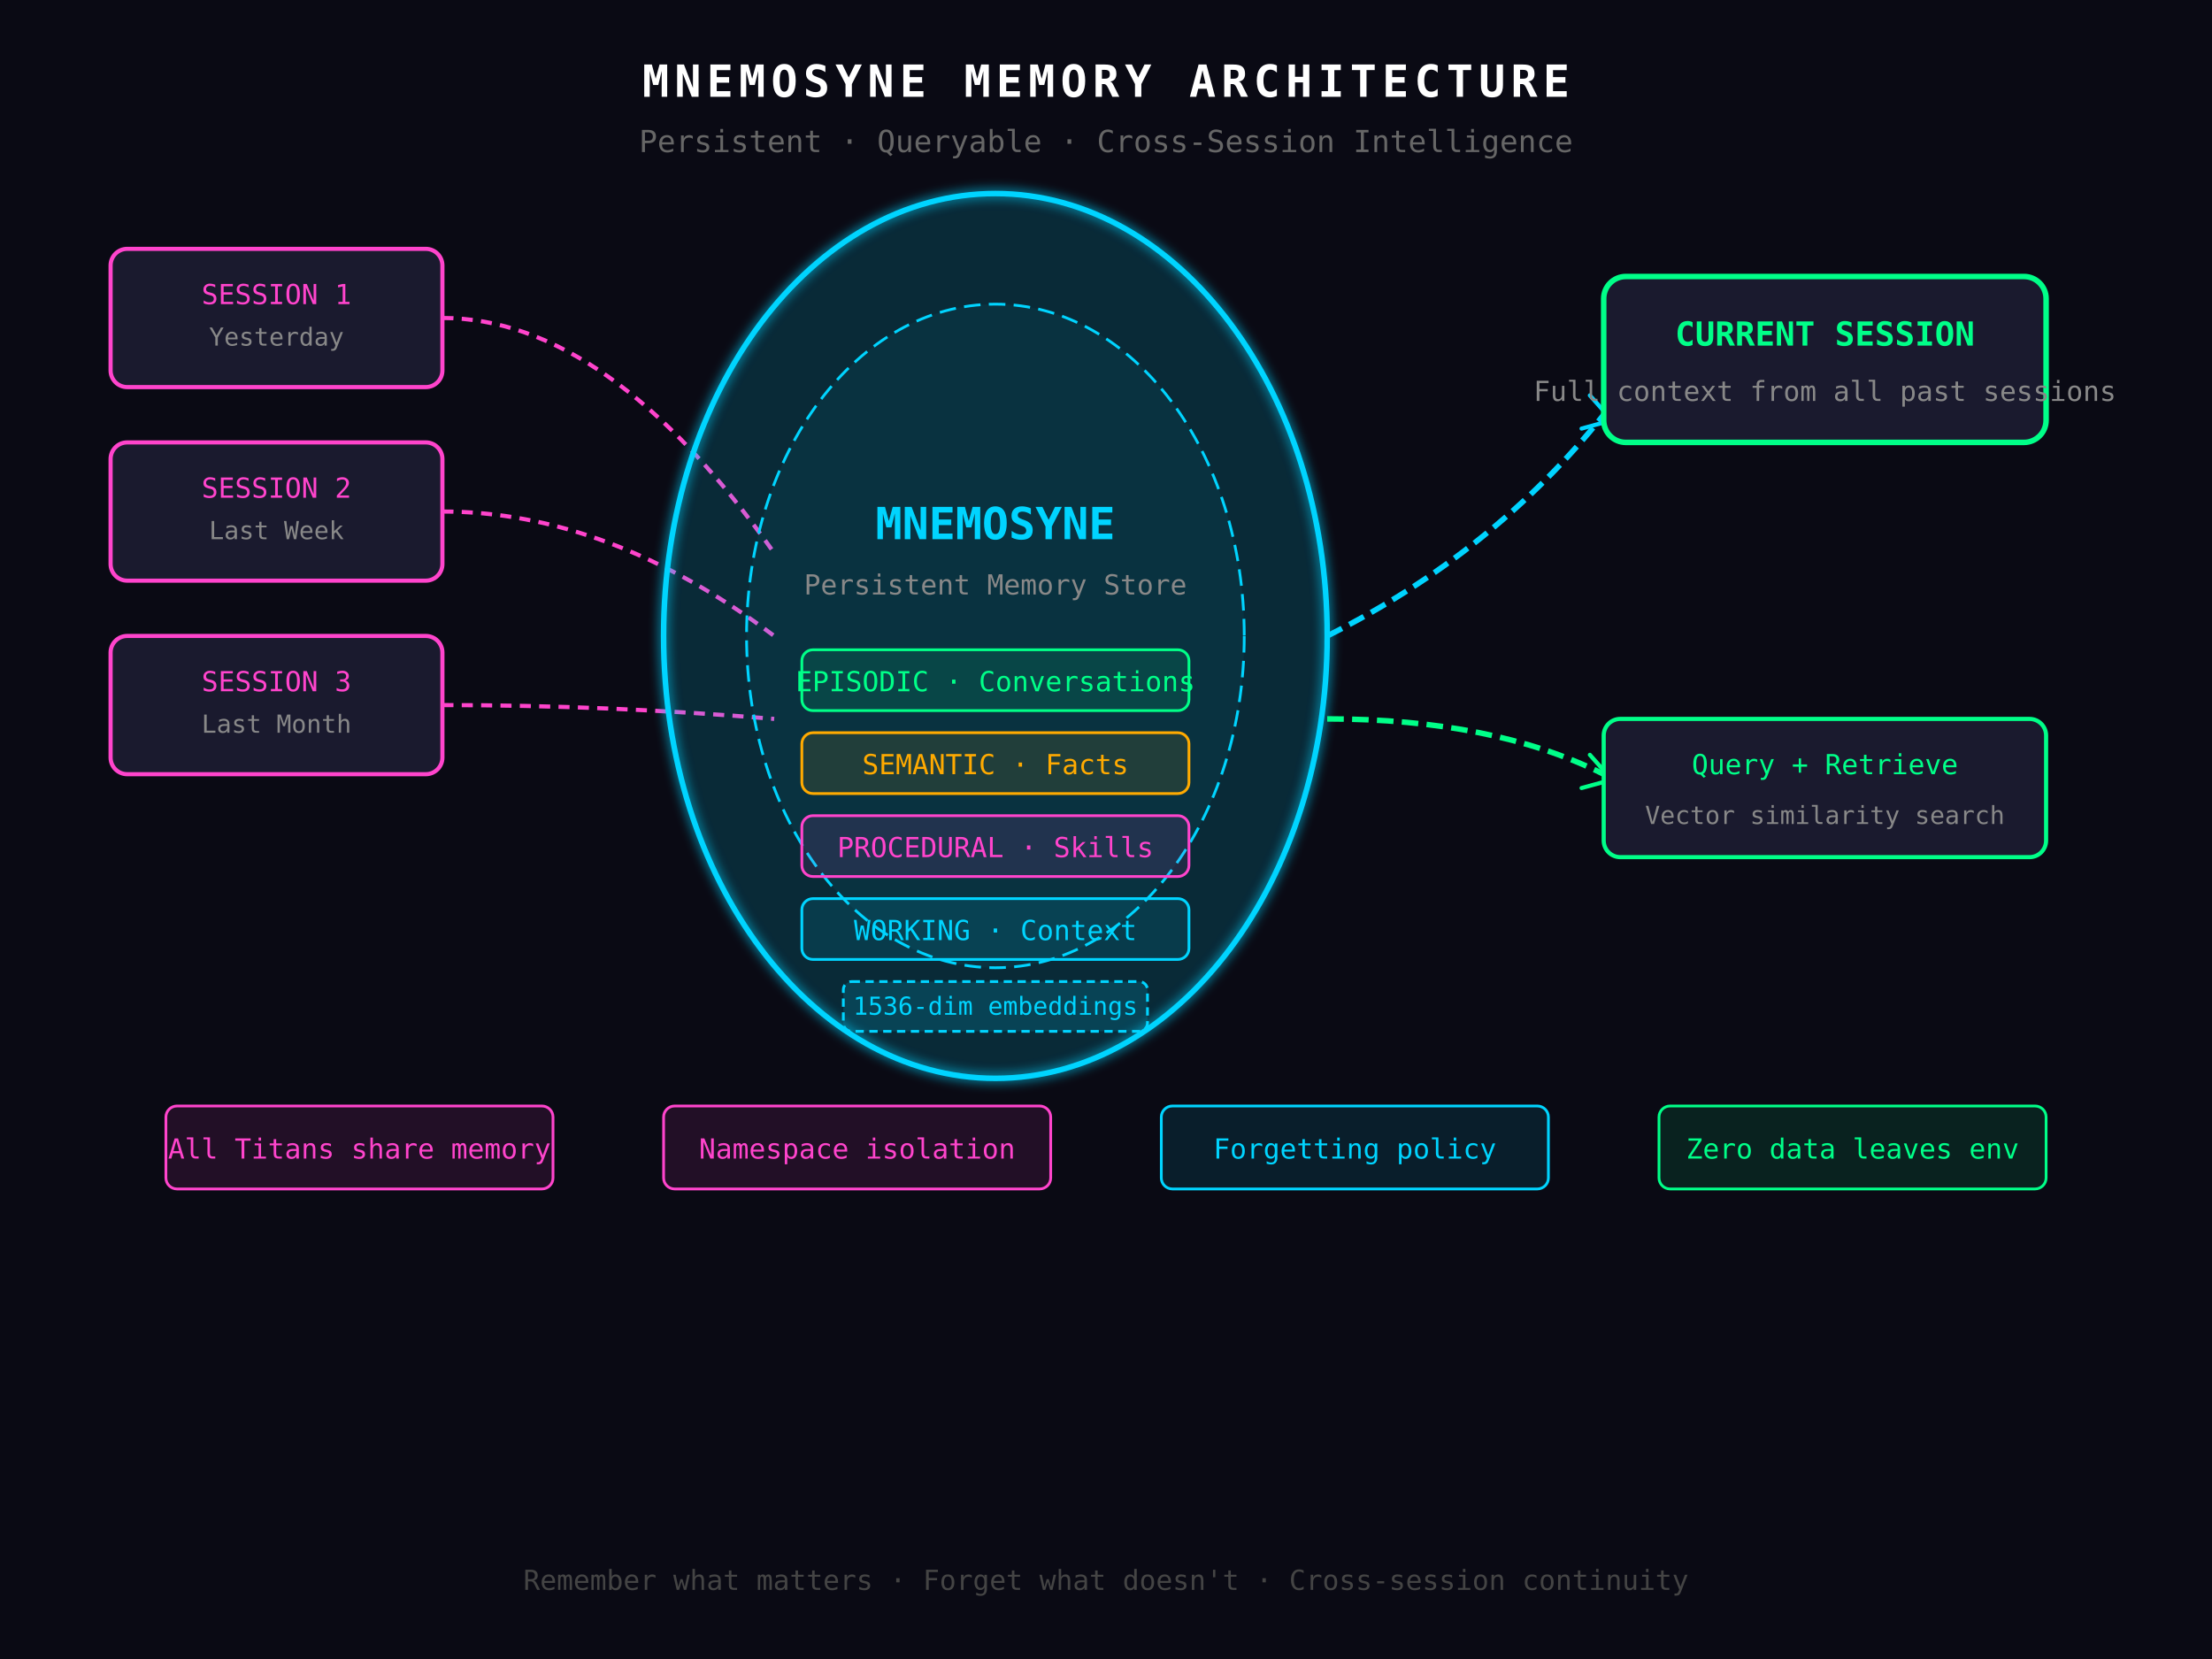
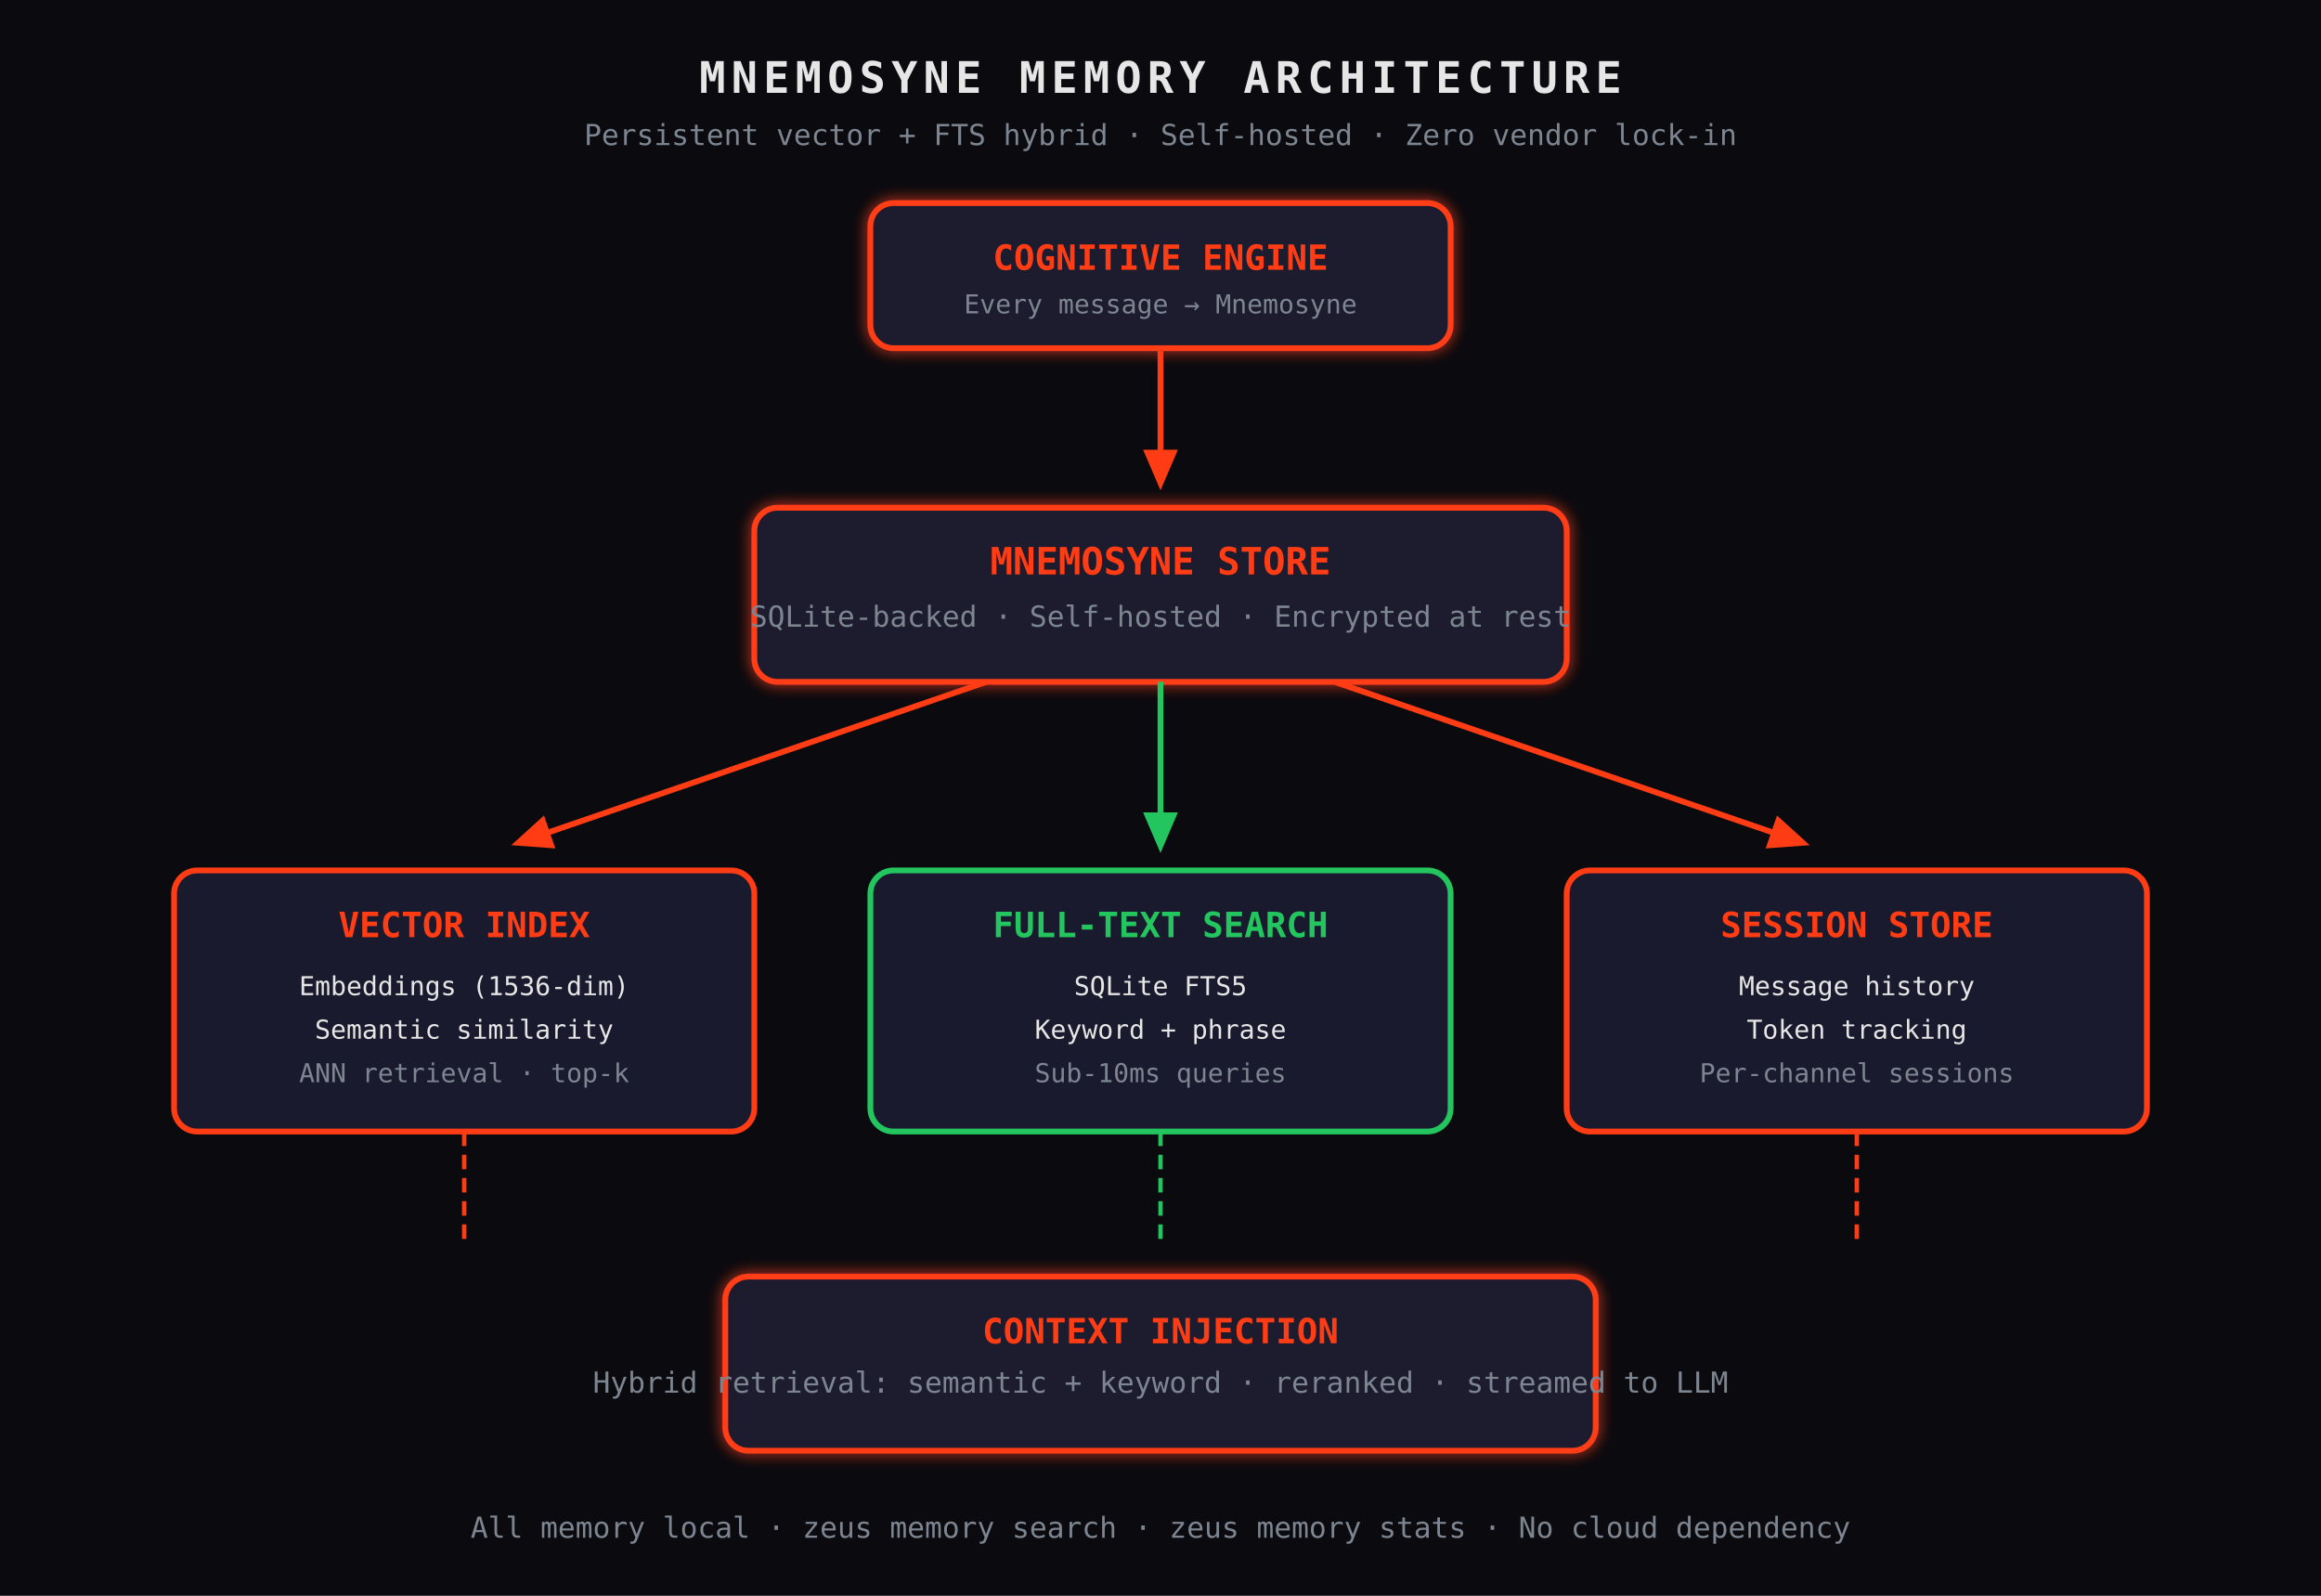
- <svg xmlns="http://www.w3.org/2000/svg" viewBox="0 0 800 600">
+ <svg xmlns="http://www.w3.org/2000/svg" viewBox="0 0 800 550">
  <defs>
-     <linearGradient id="brainGrad" x1="0%" y1="0%" x2="100%" y2="100%">
-       <stop offset="0%" style="stop-color:#1a1a2e" />
-       <stop offset="100%" style="stop-color:#16213e" />
-     </linearGradient>
-     <filter id="glow2">
-       <feGaussianBlur stdDeviation="2" result="coloredBlur" />
+     <filter id="glow" x="-20%" y="-20%" width="140%" height="140%">
+       <feGaussianBlur stdDeviation="2.5" result="coloredBlur" />
      <feMerge>
        <feMergeNode in="coloredBlur" />
        <feMergeNode in="SourceGraphic" />
      </feMerge>
    </filter>
+     <marker id="arrow" markerWidth="7" markerHeight="7" refX="5" refY="3" orient="auto">
+       <path d="M0,0 L0,6 L7,3 z" fill="#ff3c14" />
+     </marker>
+     <marker id="arrowGreen" markerWidth="7" markerHeight="7" refX="5" refY="3" orient="auto">
+       <path d="M0,0 L0,6 L7,3 z" fill="#22c55e" />
+     </marker>
  </defs>
-   <rect width="800" height="600" fill="#0a0a14" />
-   <text x="400" y="35" text-anchor="middle" fill="#ffffff" font-family="monospace" font-size="16" font-weight="bold" letter-spacing="2">MNEMOSYNE MEMORY ARCHITECTURE</text>
-   <text x="400" y="55" text-anchor="middle" fill="#666" font-family="monospace" font-size="11">Persistent · Queryable · Cross-Session Intelligence</text>
-   <rect x="40" y="90" width="120" height="50" rx="6" fill="#1a1a2e" stroke="#ff44cc" stroke-width="1.5" />
-   <text x="100" y="110" text-anchor="middle" fill="#ff44cc" font-family="monospace" font-size="10">SESSION 1</text>
-   <text x="100" y="125" text-anchor="middle" fill="#888" font-family="monospace" font-size="9">Yesterday</text>
-   <rect x="40" y="160" width="120" height="50" rx="6" fill="#1a1a2e" stroke="#ff44cc" stroke-width="1.5" />
-   <text x="100" y="180" text-anchor="middle" fill="#ff44cc" font-family="monospace" font-size="10">SESSION 2</text>
-   <text x="100" y="195" text-anchor="middle" fill="#888" font-family="monospace" font-size="9">Last Week</text>
-   <rect x="40" y="230" width="120" height="50" rx="6" fill="#1a1a2e" stroke="#ff44cc" stroke-width="1.5" />
-   <text x="100" y="250" text-anchor="middle" fill="#ff44cc" font-family="monospace" font-size="10">SESSION 3</text>
-   <text x="100" y="265" text-anchor="middle" fill="#888" font-family="monospace" font-size="9">Last Month</text>
-   <path d="M160 115 Q220 115 280 200" fill="none" stroke="#ff44cc" stroke-width="1.5" stroke-dasharray="4,3" />
-   <path d="M160 185 Q220 185 280 230" fill="none" stroke="#ff44cc" stroke-width="1.5" stroke-dasharray="4,3" />
-   <path d="M160 255 Q220 255 280 260" fill="none" stroke="#ff44cc" stroke-width="1.5" stroke-dasharray="4,3" />
-   <ellipse cx="360" cy="230" rx="120" ry="160" fill="rgba(0,212,255,0.08)" stroke="#00d4ff" stroke-width="2" filter="url(#glow2)" />
-   <ellipse cx="360" cy="230" rx="90" ry="120" fill="rgba(0,212,255,0.05)" stroke="#00d4ff" stroke-width="1" stroke-dasharray="6,3" />
-   <text x="360" y="195" text-anchor="middle" fill="#00d4ff" font-family="monospace" font-size="16" font-weight="bold">MNEMOSYNE</text>
-   <text x="360" y="215" text-anchor="middle" fill="#888" font-family="monospace" font-size="10">Persistent Memory Store</text>
-   <rect x="290" y="235" width="140" height="22" rx="4" fill="rgba(0,255,136,0.1)" stroke="#00ff88" stroke-width="1" />
-   <text x="360" y="250" text-anchor="middle" fill="#00ff88" font-family="monospace" font-size="10">EPISODIC · Conversations</text>
-   <rect x="290" y="265" width="140" height="22" rx="4" fill="rgba(255,170,0,0.1)" stroke="#ffaa00" stroke-width="1" />
-   <text x="360" y="280" text-anchor="middle" fill="#ffaa00" font-family="monospace" font-size="10">SEMANTIC · Facts</text>
-   <rect x="290" y="295" width="140" height="22" rx="4" fill="rgba(255,68,204,0.1)" stroke="#ff44cc" stroke-width="1" />
-   <text x="360" y="310" text-anchor="middle" fill="#ff44cc" font-family="monospace" font-size="10">PROCEDURAL · Skills</text>
-   <rect x="290" y="325" width="140" height="22" rx="4" fill="rgba(0,212,255,0.1)" stroke="#00d4ff" stroke-width="1" />
-   <text x="360" y="340" text-anchor="middle" fill="#00d4ff" font-family="monospace" font-size="10">WORKING · Context</text>
-   <rect x="305" y="355" width="110" height="18" rx="3" fill="rgba(0,212,255,0.15)" stroke="#00d4ff" stroke-width="1" stroke-dasharray="3,2" />
-   <text x="360" y="367" text-anchor="middle" fill="#00d4ff" font-family="monospace" font-size="9">1536-dim embeddings</text>
-   <path d="M480 230 Q540 200 580 150" fill="none" stroke="#00d4ff" stroke-width="2" stroke-dasharray="6,3" />
-   <path d="M575 143 L583 152 L572 155" fill="none" stroke="#00d4ff" stroke-width="1.5" stroke-linecap="round" />
-   <rect x="580" y="100" width="160" height="60" rx="8" fill="#1a1a2e" stroke="#00ff88" stroke-width="2" />
-   <text x="660" y="125" text-anchor="middle" fill="#00ff88" font-family="monospace" font-size="12" font-weight="bold">CURRENT SESSION</text>
-   <text x="660" y="145" text-anchor="middle" fill="#888" font-family="monospace" font-size="10">Full context from all past sessions</text>
-   <path d="M480 260 Q540 260 580 280" fill="none" stroke="#00ff88" stroke-width="2" stroke-dasharray="6,3" />
-   <path d="M575 273 L583 282 L572 285" fill="none" stroke="#00ff88" stroke-width="1.5" stroke-linecap="round" />
-   <rect x="580" y="260" width="160" height="50" rx="6" fill="#1a1a2e" stroke="#00ff88" stroke-width="1.5" />
-   <text x="660" y="280" text-anchor="middle" fill="#00ff88" font-family="monospace" font-size="10">Query + Retrieve</text>
-   <text x="660" y="298" text-anchor="middle" fill="#888" font-family="monospace" font-size="9">Vector similarity search</text>
-   <rect x="60" y="400" width="140" height="30" rx="4" fill="rgba(255,68,204,0.1)" stroke="#ff44cc" stroke-width="1" />
-   <text x="130" y="419" text-anchor="middle" fill="#ff44cc" font-family="monospace" font-size="10">All Titans share memory</text>
-   <rect x="240" y="400" width="140" height="30" rx="4" fill="rgba(255,68,204,0.1)" stroke="#ff44cc" stroke-width="1" />
-   <text x="310" y="419" text-anchor="middle" fill="#ff44cc" font-family="monospace" font-size="10">Namespace isolation</text>
-   <rect x="420" y="400" width="140" height="30" rx="4" fill="rgba(0,212,255,0.1)" stroke="#00d4ff" stroke-width="1" />
-   <text x="490" y="419" text-anchor="middle" fill="#00d4ff" font-family="monospace" font-size="10">Forgetting policy</text>
-   <rect x="600" y="400" width="140" height="30" rx="4" fill="rgba(0,255,136,0.1)" stroke="#00ff88" stroke-width="1" />
-   <text x="670" y="419" text-anchor="middle" fill="#00ff88" font-family="monospace" font-size="10">Zero data leaves env</text>
-   <text x="400" y="575" text-anchor="middle" fill="#444" font-family="monospace" font-size="10">Remember what matters · Forget what doesn't · Cross-session continuity</text>
+   <rect width="800" height="550" fill="#0a0a0f" />
+   <text x="400" y="32" text-anchor="middle" fill="#e6e6e6" font-family="monospace" font-size="15" font-weight="bold" letter-spacing="2">MNEMOSYNE MEMORY ARCHITECTURE</text>
+   <text x="400" y="50" text-anchor="middle" fill="#7d8590" font-family="monospace" font-size="10">Persistent vector + FTS hybrid · Self-hosted · Zero vendor lock-in</text>
+   <rect x="300" y="70" width="200" height="50" rx="8" fill="#1a1a2e" stroke="#ff3c14" stroke-width="2" filter="url(#glow)" />
+   <text x="400" y="93" text-anchor="middle" fill="#ff3c14" font-family="monospace" font-size="12" font-weight="bold">COGNITIVE ENGINE</text>
+   <text x="400" y="108" text-anchor="middle" fill="#7d8590" font-family="monospace" font-size="9">Every message → Mnemosyne</text>
+   <line x1="400" y1="120" x2="400" y2="165" stroke="#ff3c14" stroke-width="2" marker-end="url(#arrow)" />
+   <rect x="260" y="175" width="280" height="60" rx="8" fill="#1a1a2e" stroke="#ff3c14" stroke-width="2" filter="url(#glow)" />
+   <text x="400" y="198" text-anchor="middle" fill="#ff3c14" font-family="monospace" font-size="13" font-weight="bold">MNEMOSYNE STORE</text>
+   <text x="400" y="216" text-anchor="middle" fill="#7d8590" font-family="monospace" font-size="10">SQLite-backed · Self-hosted · Encrypted at rest</text>
+   <line x1="340" y1="235" x2="180" y2="290" stroke="#ff3c14" stroke-width="2" marker-end="url(#arrow)" />
+   <line x1="400" y1="235" x2="400" y2="290" stroke="#22c55e" stroke-width="2" marker-end="url(#arrowGreen)" />
+   <line x1="460" y1="235" x2="620" y2="290" stroke="#ff3c14" stroke-width="2" marker-end="url(#arrow)" />
+   <rect x="60" y="300" width="200" height="90" rx="8" fill="#1a1a2e" stroke="#ff3c14" stroke-width="2" />
+   <text x="160" y="323" text-anchor="middle" fill="#ff3c14" font-family="monospace" font-size="12" font-weight="bold">VECTOR INDEX</text>
+   <text x="160" y="343" text-anchor="middle" fill="#e6e6e6" font-family="monospace" font-size="9">Embeddings (1536-dim)</text>
+   <text x="160" y="358" text-anchor="middle" fill="#e6e6e6" font-family="monospace" font-size="9">Semantic similarity</text>
+   <text x="160" y="373" text-anchor="middle" fill="#7d8590" font-family="monospace" font-size="9">ANN retrieval · top-k</text>
+   <rect x="300" y="300" width="200" height="90" rx="8" fill="#1a1a2e" stroke="#22c55e" stroke-width="2" />
+   <text x="400" y="323" text-anchor="middle" fill="#22c55e" font-family="monospace" font-size="12" font-weight="bold">FULL-TEXT SEARCH</text>
+   <text x="400" y="343" text-anchor="middle" fill="#e6e6e6" font-family="monospace" font-size="9">SQLite FTS5</text>
+   <text x="400" y="358" text-anchor="middle" fill="#e6e6e6" font-family="monospace" font-size="9">Keyword + phrase</text>
+   <text x="400" y="373" text-anchor="middle" fill="#7d8590" font-family="monospace" font-size="9">Sub-10ms queries</text>
+   <rect x="540" y="300" width="200" height="90" rx="8" fill="#1a1a2e" stroke="#ff3c14" stroke-width="2" />
+   <text x="640" y="323" text-anchor="middle" fill="#ff3c14" font-family="monospace" font-size="12" font-weight="bold">SESSION STORE</text>
+   <text x="640" y="343" text-anchor="middle" fill="#e6e6e6" font-family="monospace" font-size="9">Message history</text>
+   <text x="640" y="358" text-anchor="middle" fill="#e6e6e6" font-family="monospace" font-size="9">Token tracking</text>
+   <text x="640" y="373" text-anchor="middle" fill="#7d8590" font-family="monospace" font-size="9">Per-channel sessions</text>
+   <line x1="160" y1="390" x2="160" y2="430" stroke="#ff3c14" stroke-width="1.5" stroke-dasharray="5,3" />
+   <line x1="400" y1="390" x2="400" y2="430" stroke="#22c55e" stroke-width="1.5" stroke-dasharray="5,3" />
+   <line x1="640" y1="390" x2="640" y2="430" stroke="#ff3c14" stroke-width="1.5" stroke-dasharray="5,3" />
+   <rect x="250" y="440" width="300" height="60" rx="8" fill="#1a1a2e" stroke="#ff3c14" stroke-width="2" filter="url(#glow)" />
+   <text x="400" y="463" text-anchor="middle" fill="#ff3c14" font-family="monospace" font-size="12" font-weight="bold">CONTEXT INJECTION</text>
+   <text x="400" y="480" text-anchor="middle" fill="#7d8590" font-family="monospace" font-size="10">Hybrid retrieval: semantic + keyword · reranked · streamed to LLM</text>
+   <text x="400" y="530" text-anchor="middle" fill="#7d8590" font-family="monospace" font-size="10">All memory local · zeus memory search · zeus memory stats · No cloud dependency</text>
</svg>
